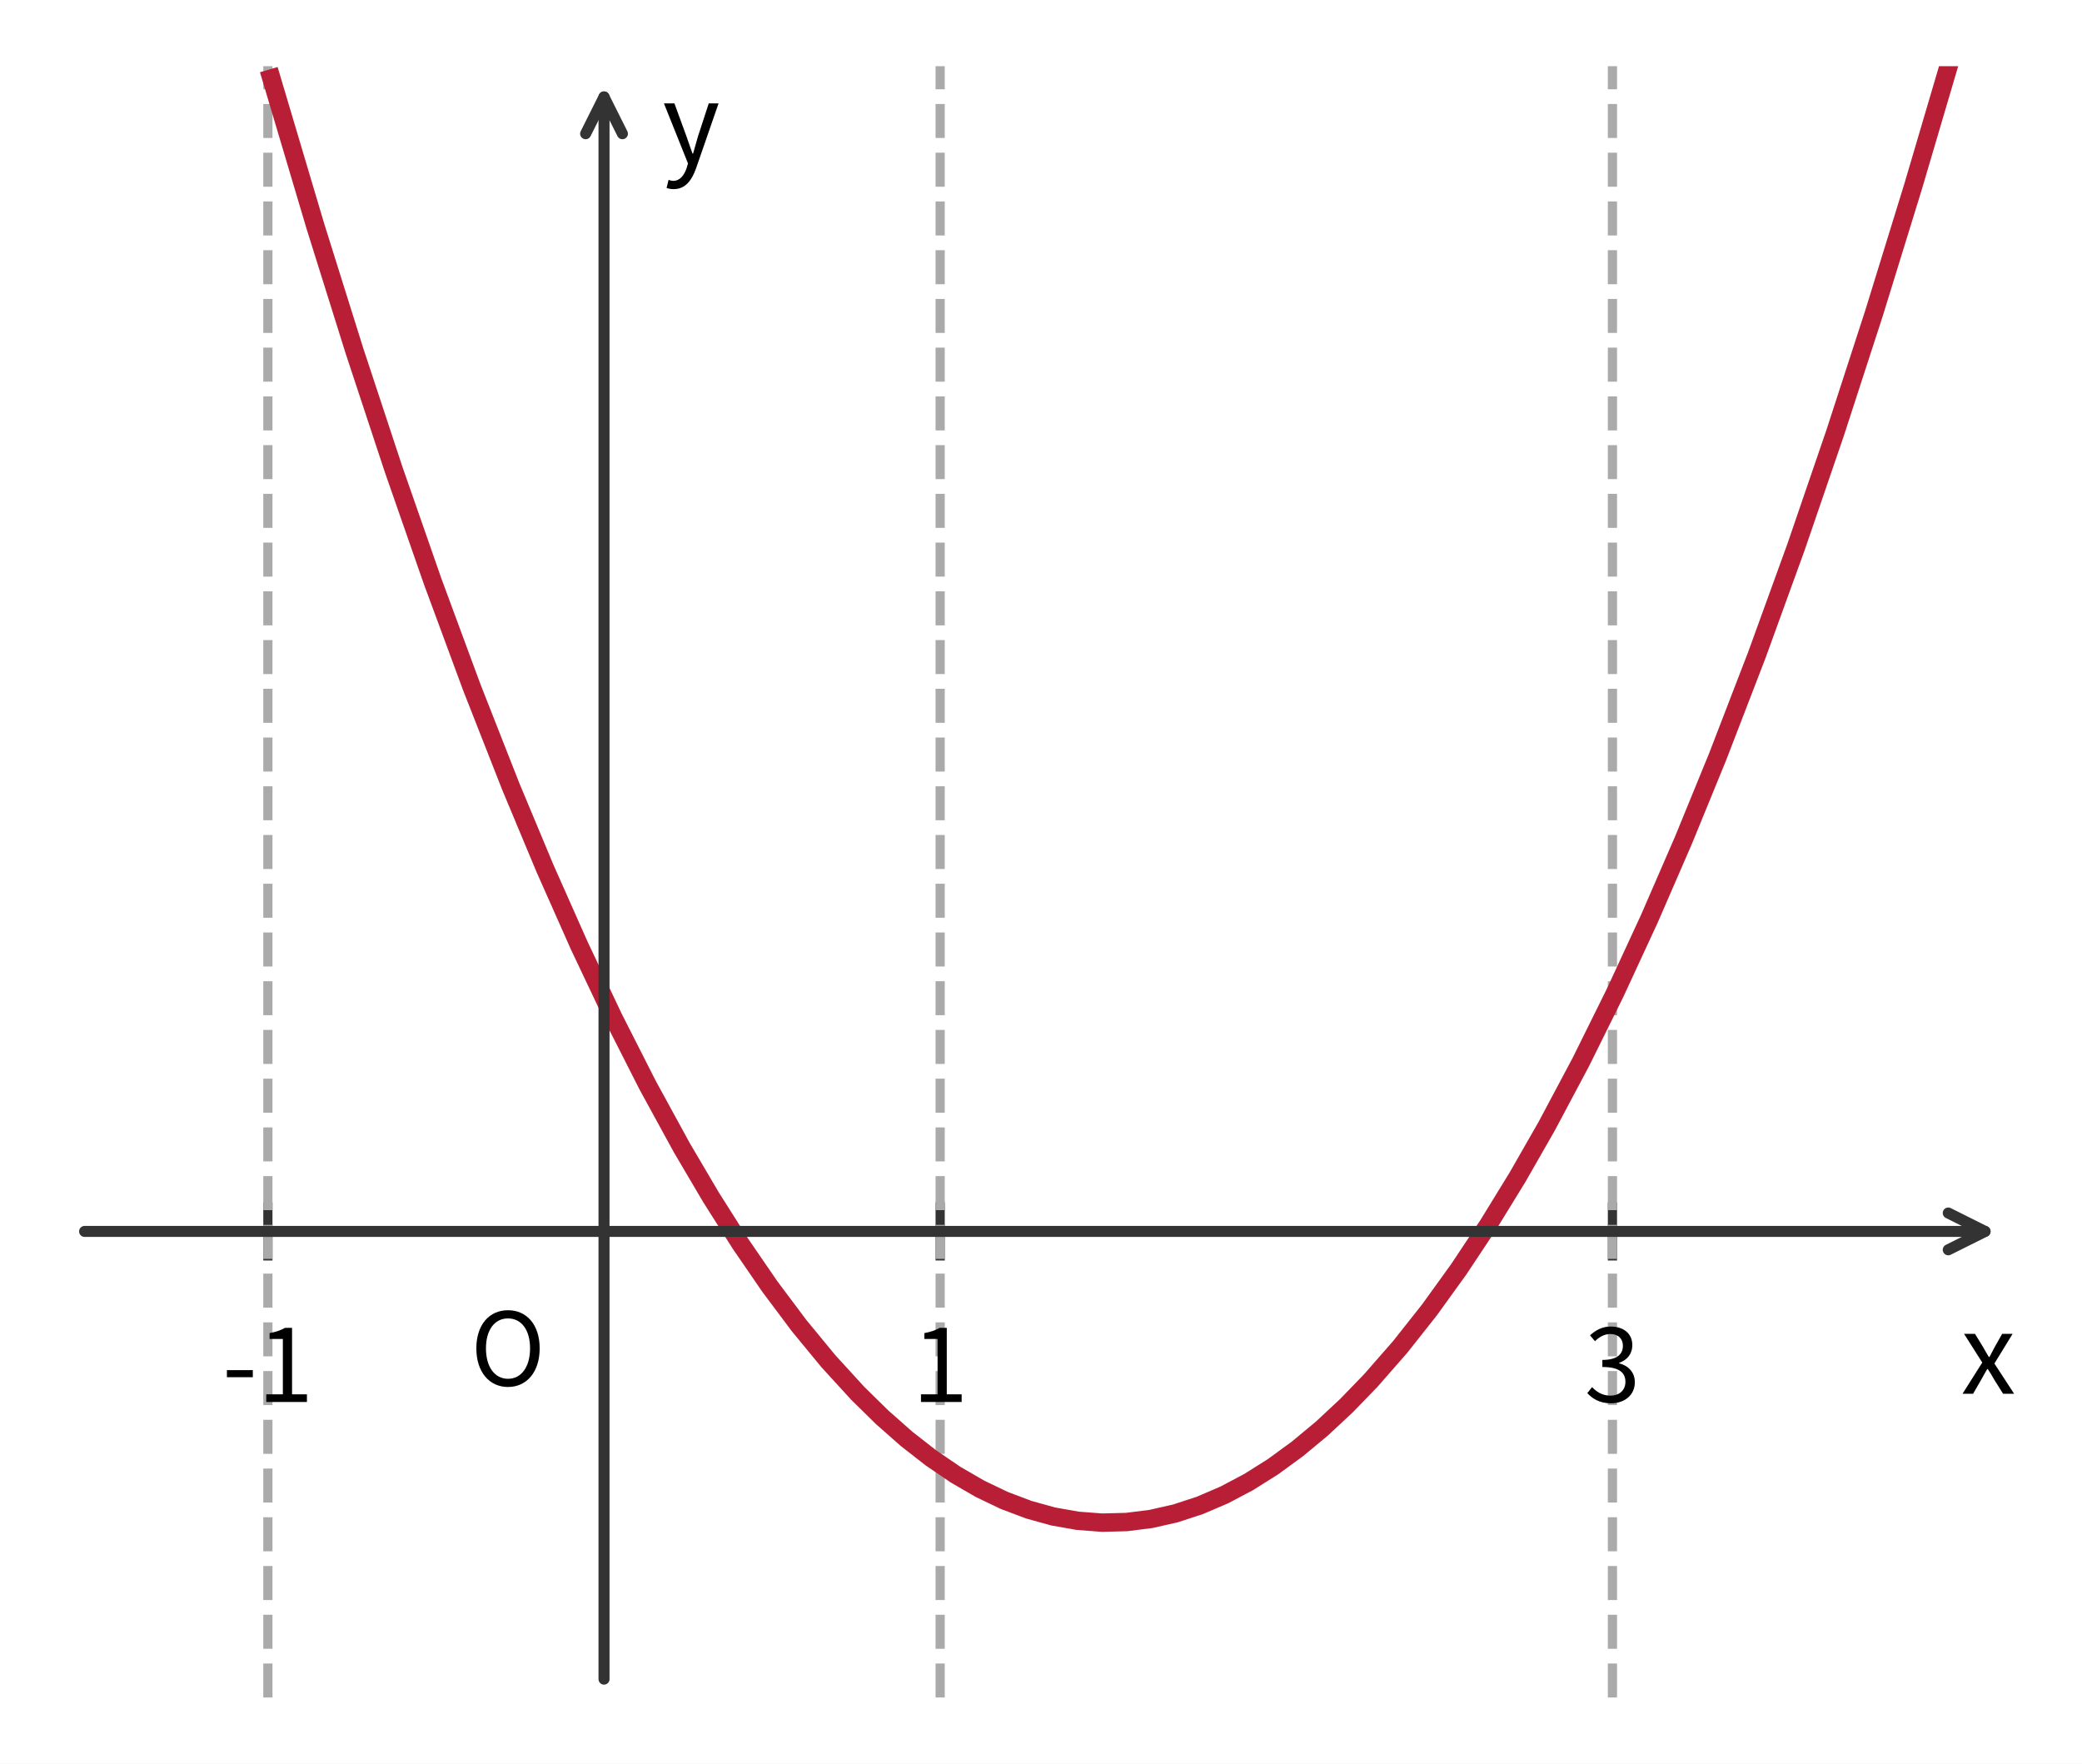
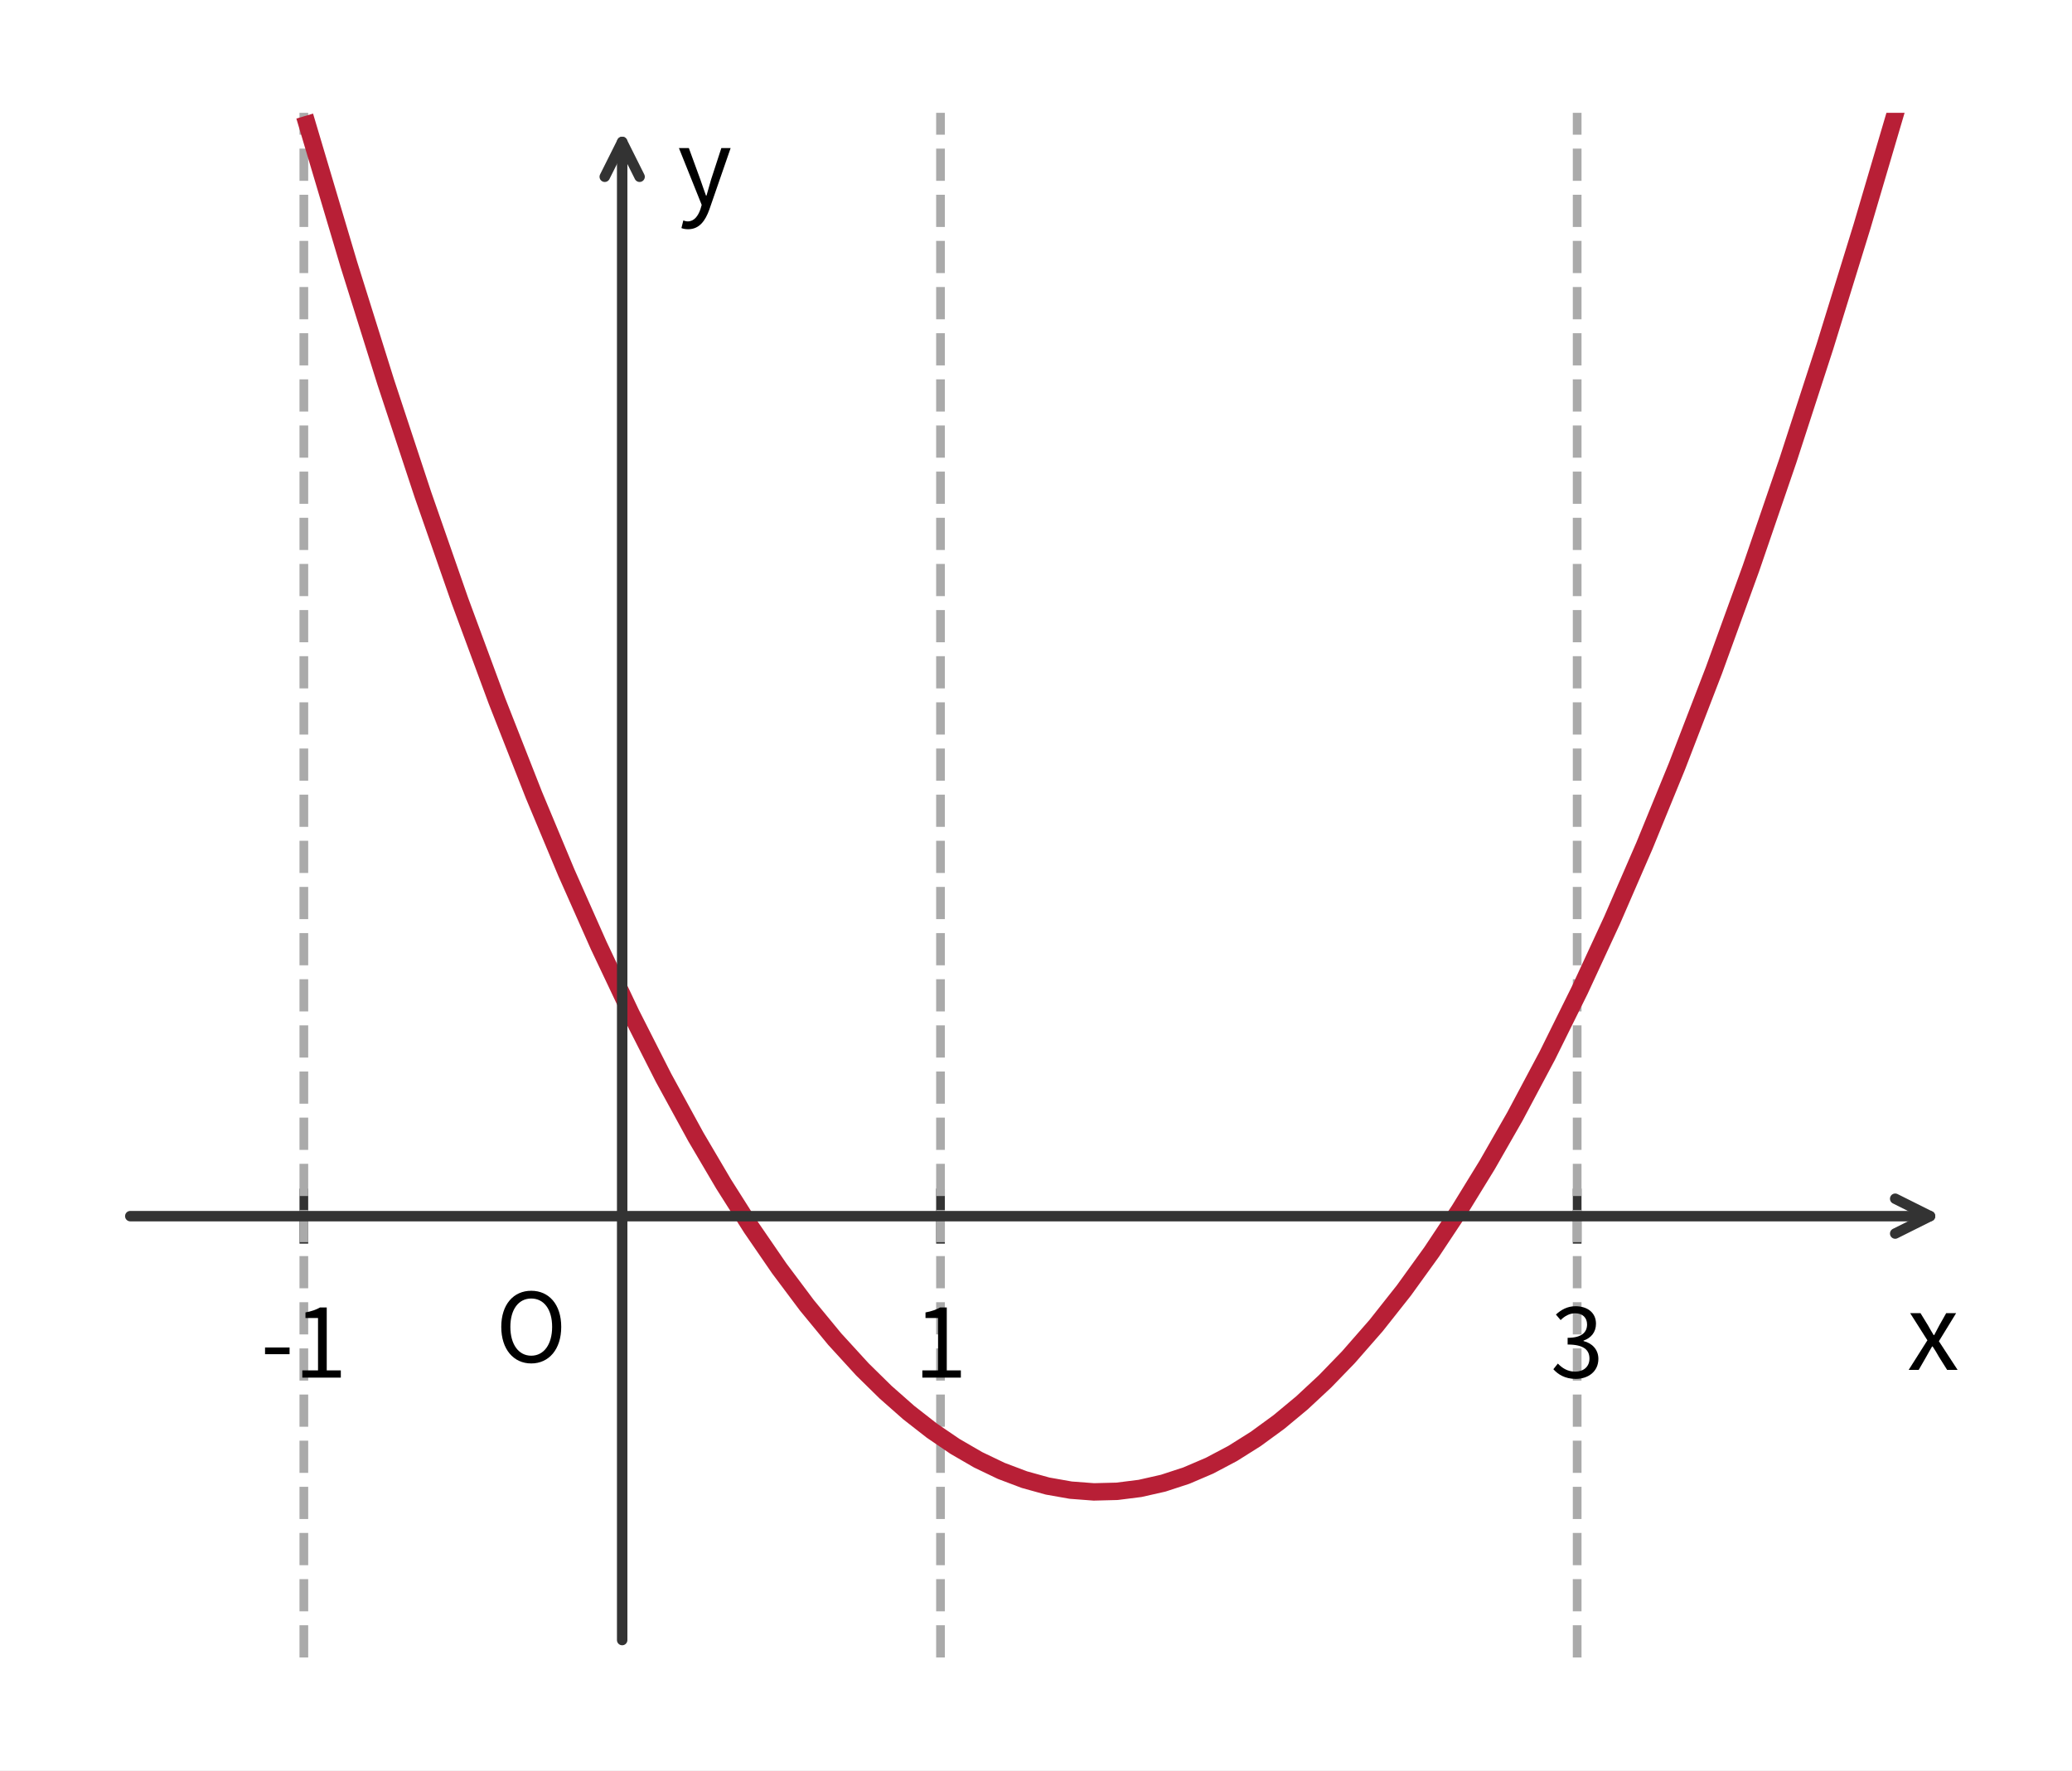
- <svg xmlns="http://www.w3.org/2000/svg" xmlns:xlink="http://www.w3.org/1999/xlink" width="226.44pt" height="191.808pt" viewBox="0 0 226.44 191.808" version="1.1">
+ <svg xmlns="http://www.w3.org/2000/svg" xmlns:xlink="http://www.w3.org/1999/xlink" width="237.96pt" height="203.328pt" viewBox="0 0 237.96 203.328" version="1.1">
  <defs>
    <style type="text/css">*{stroke-linejoin: round; stroke-linecap: butt}</style>
  </defs>
  <g id="figure_1">
    <g id="patch_1">
-       <path d="M 0 191.808  L 226.44 191.808  L 226.44 0  L 0 0  z " style="fill: #ffffff" />
+       <path d="M 0 203.328  L 237.96 203.328  L 237.96 0  L 0 0  z " style="fill: #ffffff" />
    </g>
    <g id="axes_1">
      <g id="line2d_1">
-         <path d="M 29.135 136.581  L 29.135 131.259  " clip-path="url(#p87c9e329a8)" style="fill: none; stroke: #333333; stroke-linecap: square" />
+         <path d="M 34.895 142.341  L 34.895 137.019  " clip-path="url(#pe344d7166a)" style="fill: none; stroke: #333333; stroke-linecap: square" />
      </g>
      <g id="line2d_2">
-         <path d="M 102.252 136.581  L 102.252 131.259  " clip-path="url(#p87c9e329a8)" style="fill: none; stroke: #333333; stroke-linecap: square" />
+         <path d="M 108.012 142.341  L 108.012 137.019  " clip-path="url(#pe344d7166a)" style="fill: none; stroke: #333333; stroke-linecap: square" />
      </g>
      <g id="line2d_3">
-         <path d="M 175.37 136.581  L 175.37 131.259  " clip-path="url(#p87c9e329a8)" style="fill: none; stroke: #333333; stroke-linecap: square" />
+         <path d="M 181.13 142.341  L 181.13 137.019  " clip-path="url(#pe344d7166a)" style="fill: none; stroke: #333333; stroke-linecap: square" />
      </g>
      <g id="line2d_4">
-         <path d="M 29.135 184.608  L 29.135 7.2  " clip-path="url(#p87c9e329a8)" style="fill: none; stroke-dasharray: 3.7,1.6; stroke-dashoffset: 0; stroke: #aaaaaa" />
+         <path d="M 34.895 190.368  L 34.895 12.96  " clip-path="url(#pe344d7166a)" style="fill: none; stroke-dasharray: 3.7,1.6; stroke-dashoffset: 0; stroke: #aaaaaa" />
      </g>
      <g id="line2d_5">
-         <path d="M 102.252 184.608  L 102.252 7.2  " clip-path="url(#p87c9e329a8)" style="fill: none; stroke-dasharray: 3.7,1.6; stroke-dashoffset: 0; stroke: #aaaaaa" />
+         <path d="M 108.012 190.368  L 108.012 12.96  " clip-path="url(#pe344d7166a)" style="fill: none; stroke-dasharray: 3.7,1.6; stroke-dashoffset: 0; stroke: #aaaaaa" />
      </g>
      <g id="line2d_6">
-         <path d="M 175.37 184.608  L 175.37 7.2  " clip-path="url(#p87c9e329a8)" style="fill: none; stroke-dasharray: 3.7,1.6; stroke-dashoffset: 0; stroke: #aaaaaa" />
+         <path d="M 181.13 190.368  L 181.13 12.96  " clip-path="url(#pe344d7166a)" style="fill: none; stroke-dasharray: 3.7,1.6; stroke-dashoffset: 0; stroke: #aaaaaa" />
      </g>
      <g id="line2d_7">
-         <path d="M 29.52 8.531  L 34.303 24.606  L 38.554 38.166  L 42.806 51.041  L 47.057 63.231  L 51.309 74.735  L 55.56 85.553  L 59.28 94.457  L 63 102.836  L 66.72 110.69  L 70.44 118.02  L 74.16 124.824  L 77.349 130.239  L 80.537 135.268  L 83.726 139.912  L 86.914 144.17  L 90.103 148.042  L 93.291 151.529  L 95.949 154.14  L 98.606 156.484  L 101.263 158.559  L 103.92 160.367  L 106.577 161.907  L 109.234 163.18  L 111.891 164.184  L 114.549 164.921  L 117.206 165.39  L 119.863 165.592  L 122.52 165.525  L 125.177 165.191  L 127.834 164.589  L 130.491 163.719  L 133.149 162.581  L 135.806 161.176  L 138.463 159.503  L 141.12 157.562  L 143.777 155.354  L 146.434 152.877  L 149.091 150.133  L 152.28 146.487  L 155.469 142.455  L 158.657 138.037  L 161.846 133.234  L 165.034 128.045  L 168.223 122.471  L 171.943 115.48  L 175.663 107.965  L 179.383 99.924  L 183.103 91.359  L 186.823 82.269  L 191.074 71.238  L 195.326 59.521  L 199.577 47.119  L 203.829 34.031  L 208.08 20.258  L 211.8 7.644  L 211.8 7.644  " clip-path="url(#p87c9e329a8)" style="fill: none; stroke: #b81f36; stroke-width: 2; stroke-linecap: square" />
+         <path d="M 35.28 14.291  L 40.063 30.366  L 44.314 43.926  L 48.566 56.801  L 52.817 68.991  L 57.069 80.495  L 61.32 91.313  L 65.04 100.217  L 68.76 108.596  L 72.48 116.45  L 76.2 123.78  L 79.92 130.584  L 83.109 135.999  L 86.297 141.028  L 89.486 145.672  L 92.674 149.93  L 95.863 153.802  L 99.051 157.289  L 101.709 159.9  L 104.366 162.244  L 107.023 164.319  L 109.68 166.127  L 112.337 167.667  L 114.994 168.94  L 117.651 169.944  L 120.309 170.681  L 122.966 171.15  L 125.623 171.352  L 128.28 171.285  L 130.937 170.951  L 133.594 170.349  L 136.251 169.479  L 138.909 168.341  L 141.566 166.936  L 144.223 165.263  L 146.88 163.322  L 149.537 161.114  L 152.194 158.637  L 154.851 155.893  L 158.04 152.247  L 161.229 148.215  L 164.417 143.797  L 167.606 138.994  L 170.794 133.805  L 173.983 128.231  L 177.703 121.24  L 181.423 113.725  L 185.143 105.684  L 188.863 97.119  L 192.583 88.029  L 196.834 76.998  L 201.086 65.281  L 205.337 52.879  L 209.589 39.791  L 213.84 26.018  L 217.56 13.404  L 217.56 13.404  " clip-path="url(#pe344d7166a)" style="fill: none; stroke: #b81f36; stroke-width: 2; stroke-linecap: square" />
      </g>
      <g id="patch_2">
-         <path d="M 9.203 133.92  Q 113.22 133.92 215.895 133.92  " style="fill: none; stroke: #333333; stroke-width: 1.2; stroke-linecap: round" />
-         <path d="M 211.895 131.92  L 215.895 133.92  L 211.895 135.92  " style="fill: none; stroke: #333333; stroke-width: 1.2; stroke-linecap: round" />
+         <path d="M 14.963 139.68  Q 118.98 139.68 221.655 139.68  " style="fill: none; stroke: #333333; stroke-width: 1.2; stroke-linecap: round" />
+         <path d="M 217.655 137.68  L 221.655 139.68  L 217.655 141.68  " style="fill: none; stroke: #333333; stroke-width: 1.2; stroke-linecap: round" />
      </g>
      <g id="patch_3">
-         <path d="M 65.694 182.608  Q 65.694 95.903 65.694 10.541  " style="fill: none; stroke: #333333; stroke-width: 1.2; stroke-linecap: round" />
-         <path d="M 63.694 14.541  L 65.694 10.541  L 67.694 14.541  " style="fill: none; stroke: #333333; stroke-width: 1.2; stroke-linecap: round" />
+         <path d="M 71.454 188.368  Q 71.454 101.663 71.454 16.301  " style="fill: none; stroke: #333333; stroke-width: 1.2; stroke-linecap: round" />
+         <path d="M 69.454 20.301  L 71.454 16.301  L 73.454 20.301  " style="fill: none; stroke: #333333; stroke-width: 1.2; stroke-linecap: round" />
      </g>
      <g id="text_1">
-         <g transform="translate(213.2644 151.5763) scale(0.12 -0.12)">
+         <g transform="translate(219.0244 157.3363) scale(0.12 -0.12)">
          <defs>
            <path id="NotoSansCJKjp-Regular-59" d="M 96 0  L 710 0  L 1178 813  C 1299 1024 1408 1235 1530 1434  L 1562 1434  C 1696 1235 1824 1024 1939 813  L 2451 0  L 3091 0  L 1946 1754  L 3002 3475  L 2394 3475  L 1965 2714  C 1856 2515 1760 2330 1658 2131  L 1626 2131  C 1510 2330 1389 2515 1286 2714  L 819 3475  L 186 3475  L 1242 1811  L 96 0  z " transform="scale(0.015625)" />
          </defs>
          <use xlink:href="#NotoSansCJKjp-Regular-59" />
        </g>
      </g>
      <g id="text_2">
-         <g transform="translate(72.05499 17.76) scale(0.12 -0.12)">
+         <g transform="translate(77.81499 23.52) scale(0.12 -0.12)">
          <defs>
            <path id="NotoSansCJKjp-Regular-5a" d="M 646 -1498  C 1338 -1498 1702 -973 1946 -294  L 3251 3475  L 2682 3475  L 2054 1549  C 1965 1235 1862 883 1773 563  L 1741 563  C 1619 890 1504 1242 1395 1549  L 691 3475  L 83 3475  L 1478 -6  L 1402 -269  C 1254 -698 1011 -1018 621 -1018  C 525 -1018 422 -986 352 -960  L 237 -1427  C 346 -1472 486 -1498 646 -1498  z " transform="scale(0.015625)" />
          </defs>
          <use xlink:href="#NotoSansCJKjp-Regular-5a" />
        </g>
      </g>
      <g id="text_3">
-         <g transform="translate(51.17025 150.6963) scale(0.11 -0.11)">
+         <g transform="translate(56.93025 156.4563) scale(0.11 -0.11)">
          <defs>
            <path id="NotoSansCJKjp-Regular-30" d="M 2374 -83  C 3552 -83 4378 858 4378 2362  C 4378 3866 3552 4774 2374 4774  C 1197 4774 371 3866 371 2362  C 371 858 1197 -83 2374 -83  z M 2374 435  C 1530 435 979 1190 979 2362  C 979 3533 1530 4256 2374 4256  C 3219 4256 3770 3533 3770 2362  C 3770 1190 3219 435 2374 435  z " transform="scale(0.015625)" />
          </defs>
          <use xlink:href="#NotoSansCJKjp-Regular-30" />
        </g>
      </g>
      <g id="text_4">
-         <g transform="translate(24.174 152.4704) scale(0.11 -0.11)">
+         <g transform="translate(29.934 158.2304) scale(0.11 -0.11)">
          <defs>
            <path id="NotoSansCJKjp-Regular-e" d="M 294 1568  L 1933 1568  L 1933 2016  L 294 2016  L 294 1568  z " transform="scale(0.015625)" />
            <path id="NotoSansCJKjp-Regular-12" d="M 563 0  L 3136 0  L 3136 486  L 2195 486  L 2195 4691  L 1747 4691  C 1491 4544 1190 4435 774 4358  L 774 3987  L 1613 3987  L 1613 486  L 563 486  L 563 0  z " transform="scale(0.015625)" />
          </defs>
          <use xlink:href="#NotoSansCJKjp-Regular-e" />
          <use xlink:href="#NotoSansCJKjp-Regular-12" transform="translate(34.70312 0)" />
        </g>
      </g>
      <g id="text_5">
-         <g transform="translate(99.19991 152.4704) scale(0.11 -0.11)">
+         <g transform="translate(104.9599 158.2304) scale(0.11 -0.11)">
          <use xlink:href="#NotoSansCJKjp-Regular-12" />
        </g>
      </g>
      <g id="text_6">
-         <g transform="translate(172.3172 152.4704) scale(0.11 -0.11)">
+         <g transform="translate(178.0772 158.2304) scale(0.11 -0.11)">
          <defs>
            <path id="NotoSansCJKjp-Regular-14" d="M 1683 -83  C 2522 -83 3194 416 3194 1254  C 3194 1901 2752 2310 2202 2445  L 2202 2477  C 2701 2650 3034 3034 3034 3603  C 3034 4346 2458 4774 1664 4774  C 1126 4774 710 4538 358 4218  L 672 3846  C 941 4115 1267 4301 1645 4301  C 2138 4301 2438 4006 2438 3558  C 2438 3053 2112 2662 1139 2662  L 1139 2214  C 2227 2214 2598 1843 2598 1274  C 2598 736 2208 403 1645 403  C 1114 403 762 659 486 941  L 186 563  C 493 224 954 -83 1683 -83  z " transform="scale(0.015625)" />
          </defs>
          <use xlink:href="#NotoSansCJKjp-Regular-14" />
        </g>
      </g>
    </g>
  </g>
  <defs>
-     <clipPath id="p87c9e329a8">
-       <rect x="7.2" y="7.2" width="212.04" height="177.408" />
+     <clipPath id="pe344d7166a">
+       <rect x="12.96" y="12.96" width="212.04" height="177.408" />
    </clipPath>
  </defs>
</svg>
